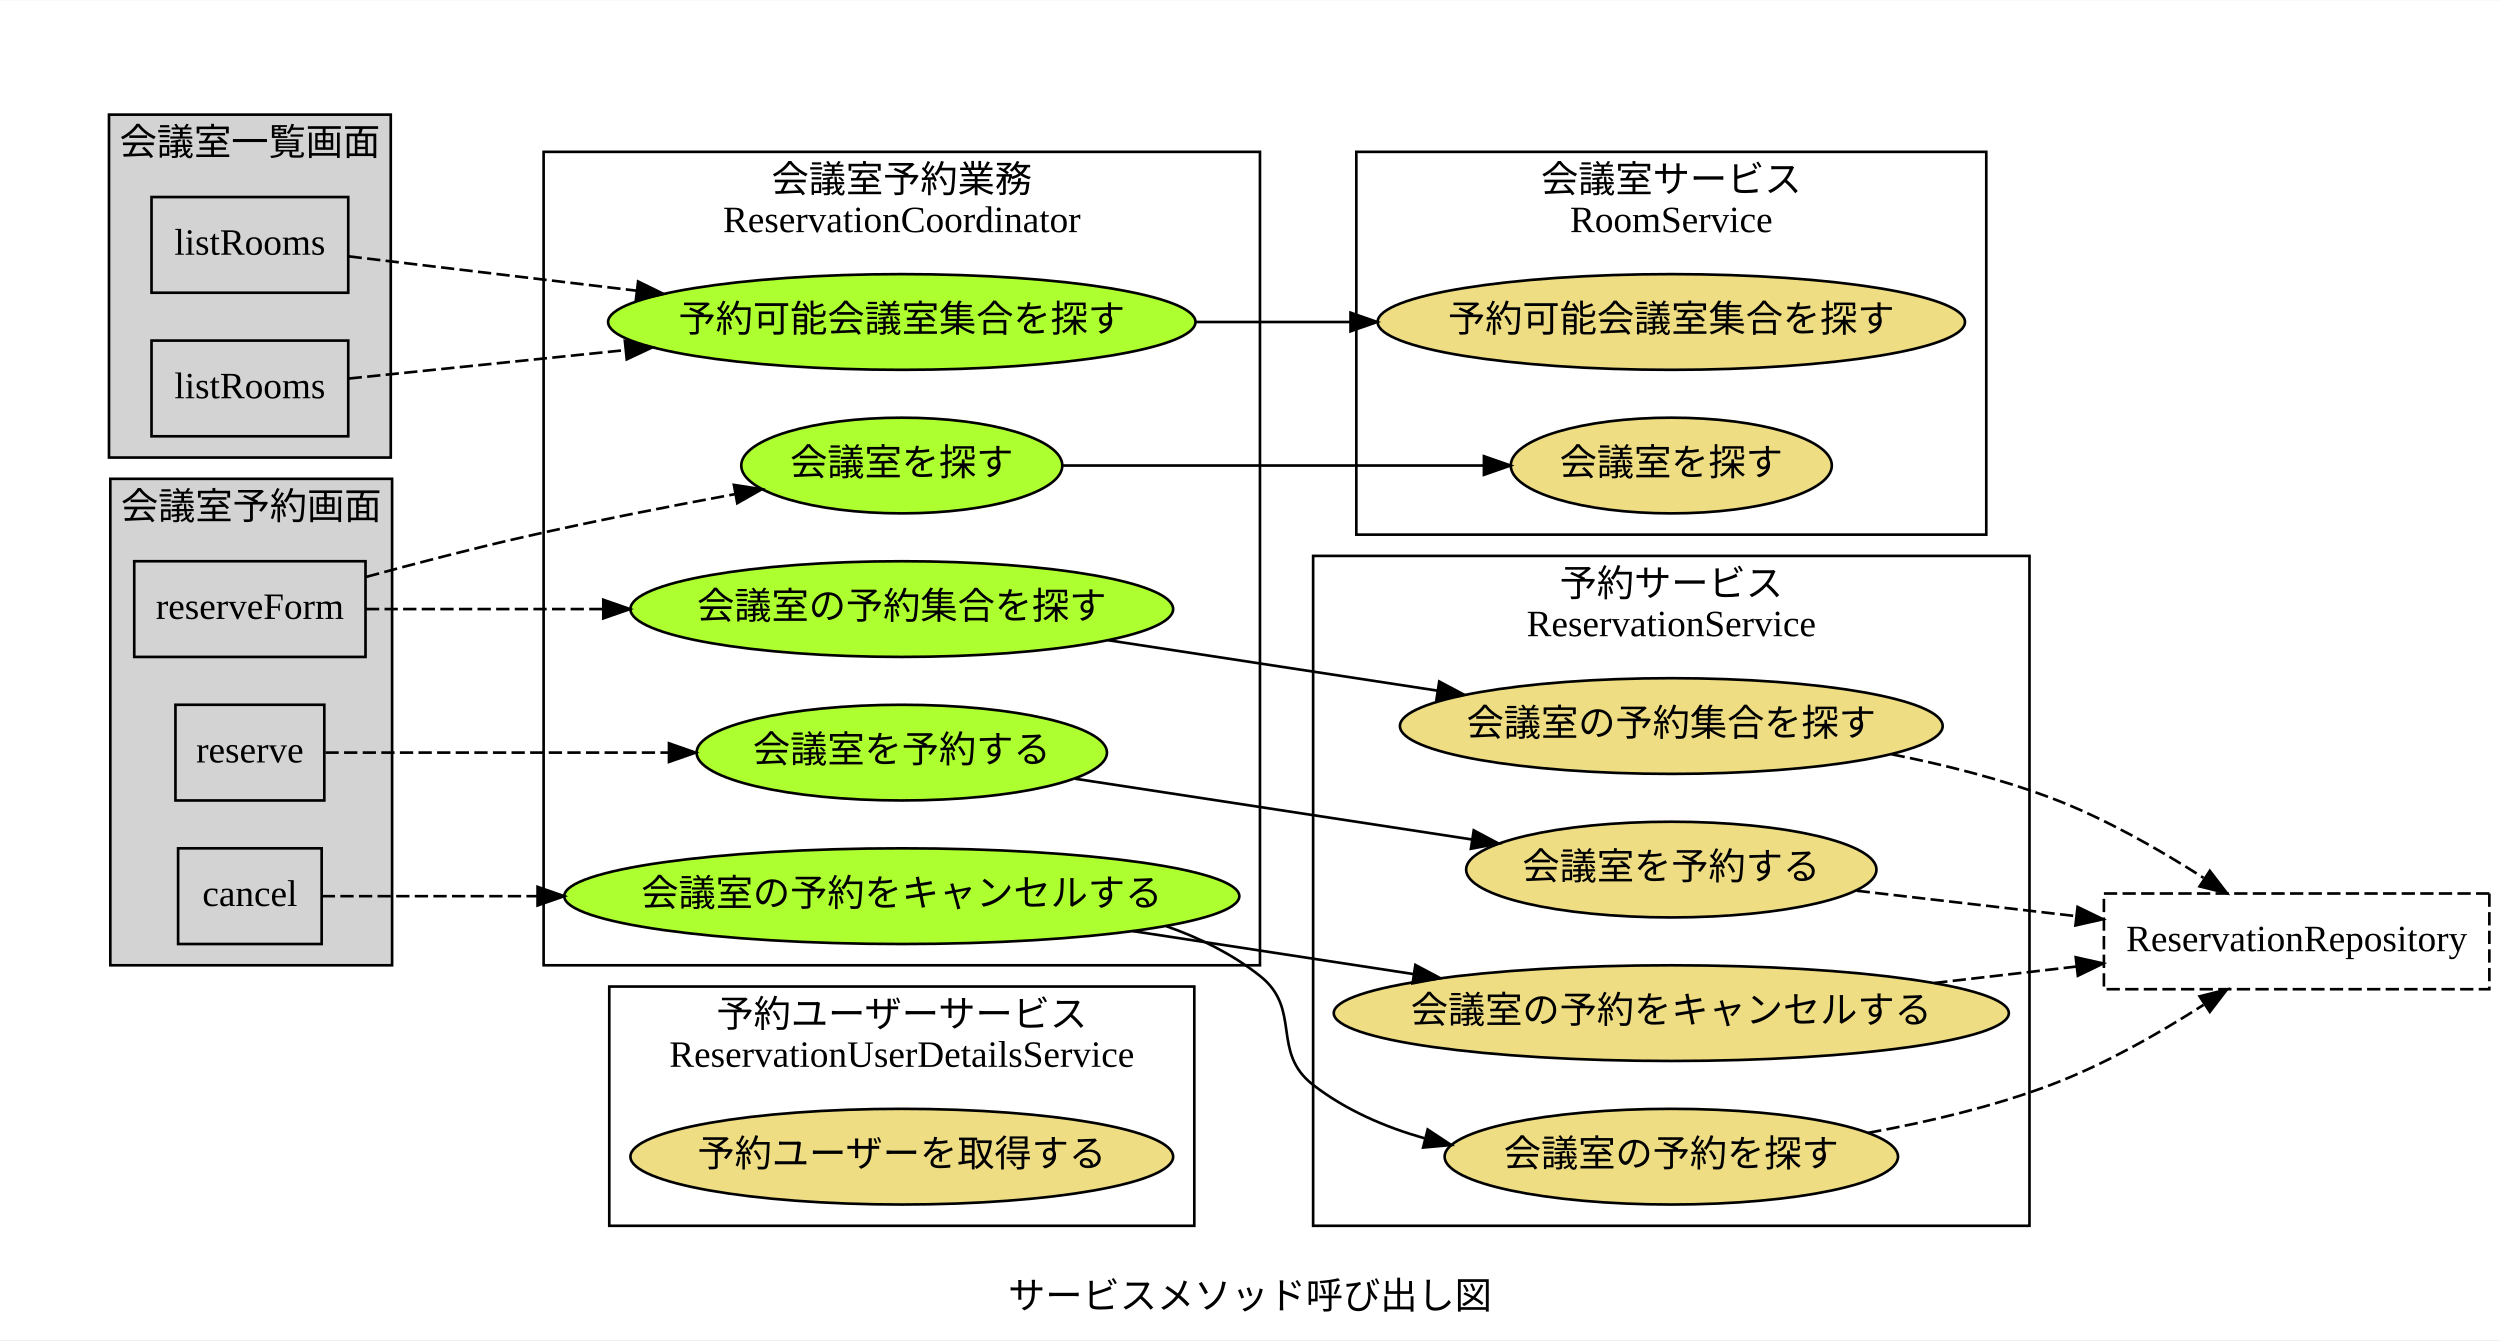
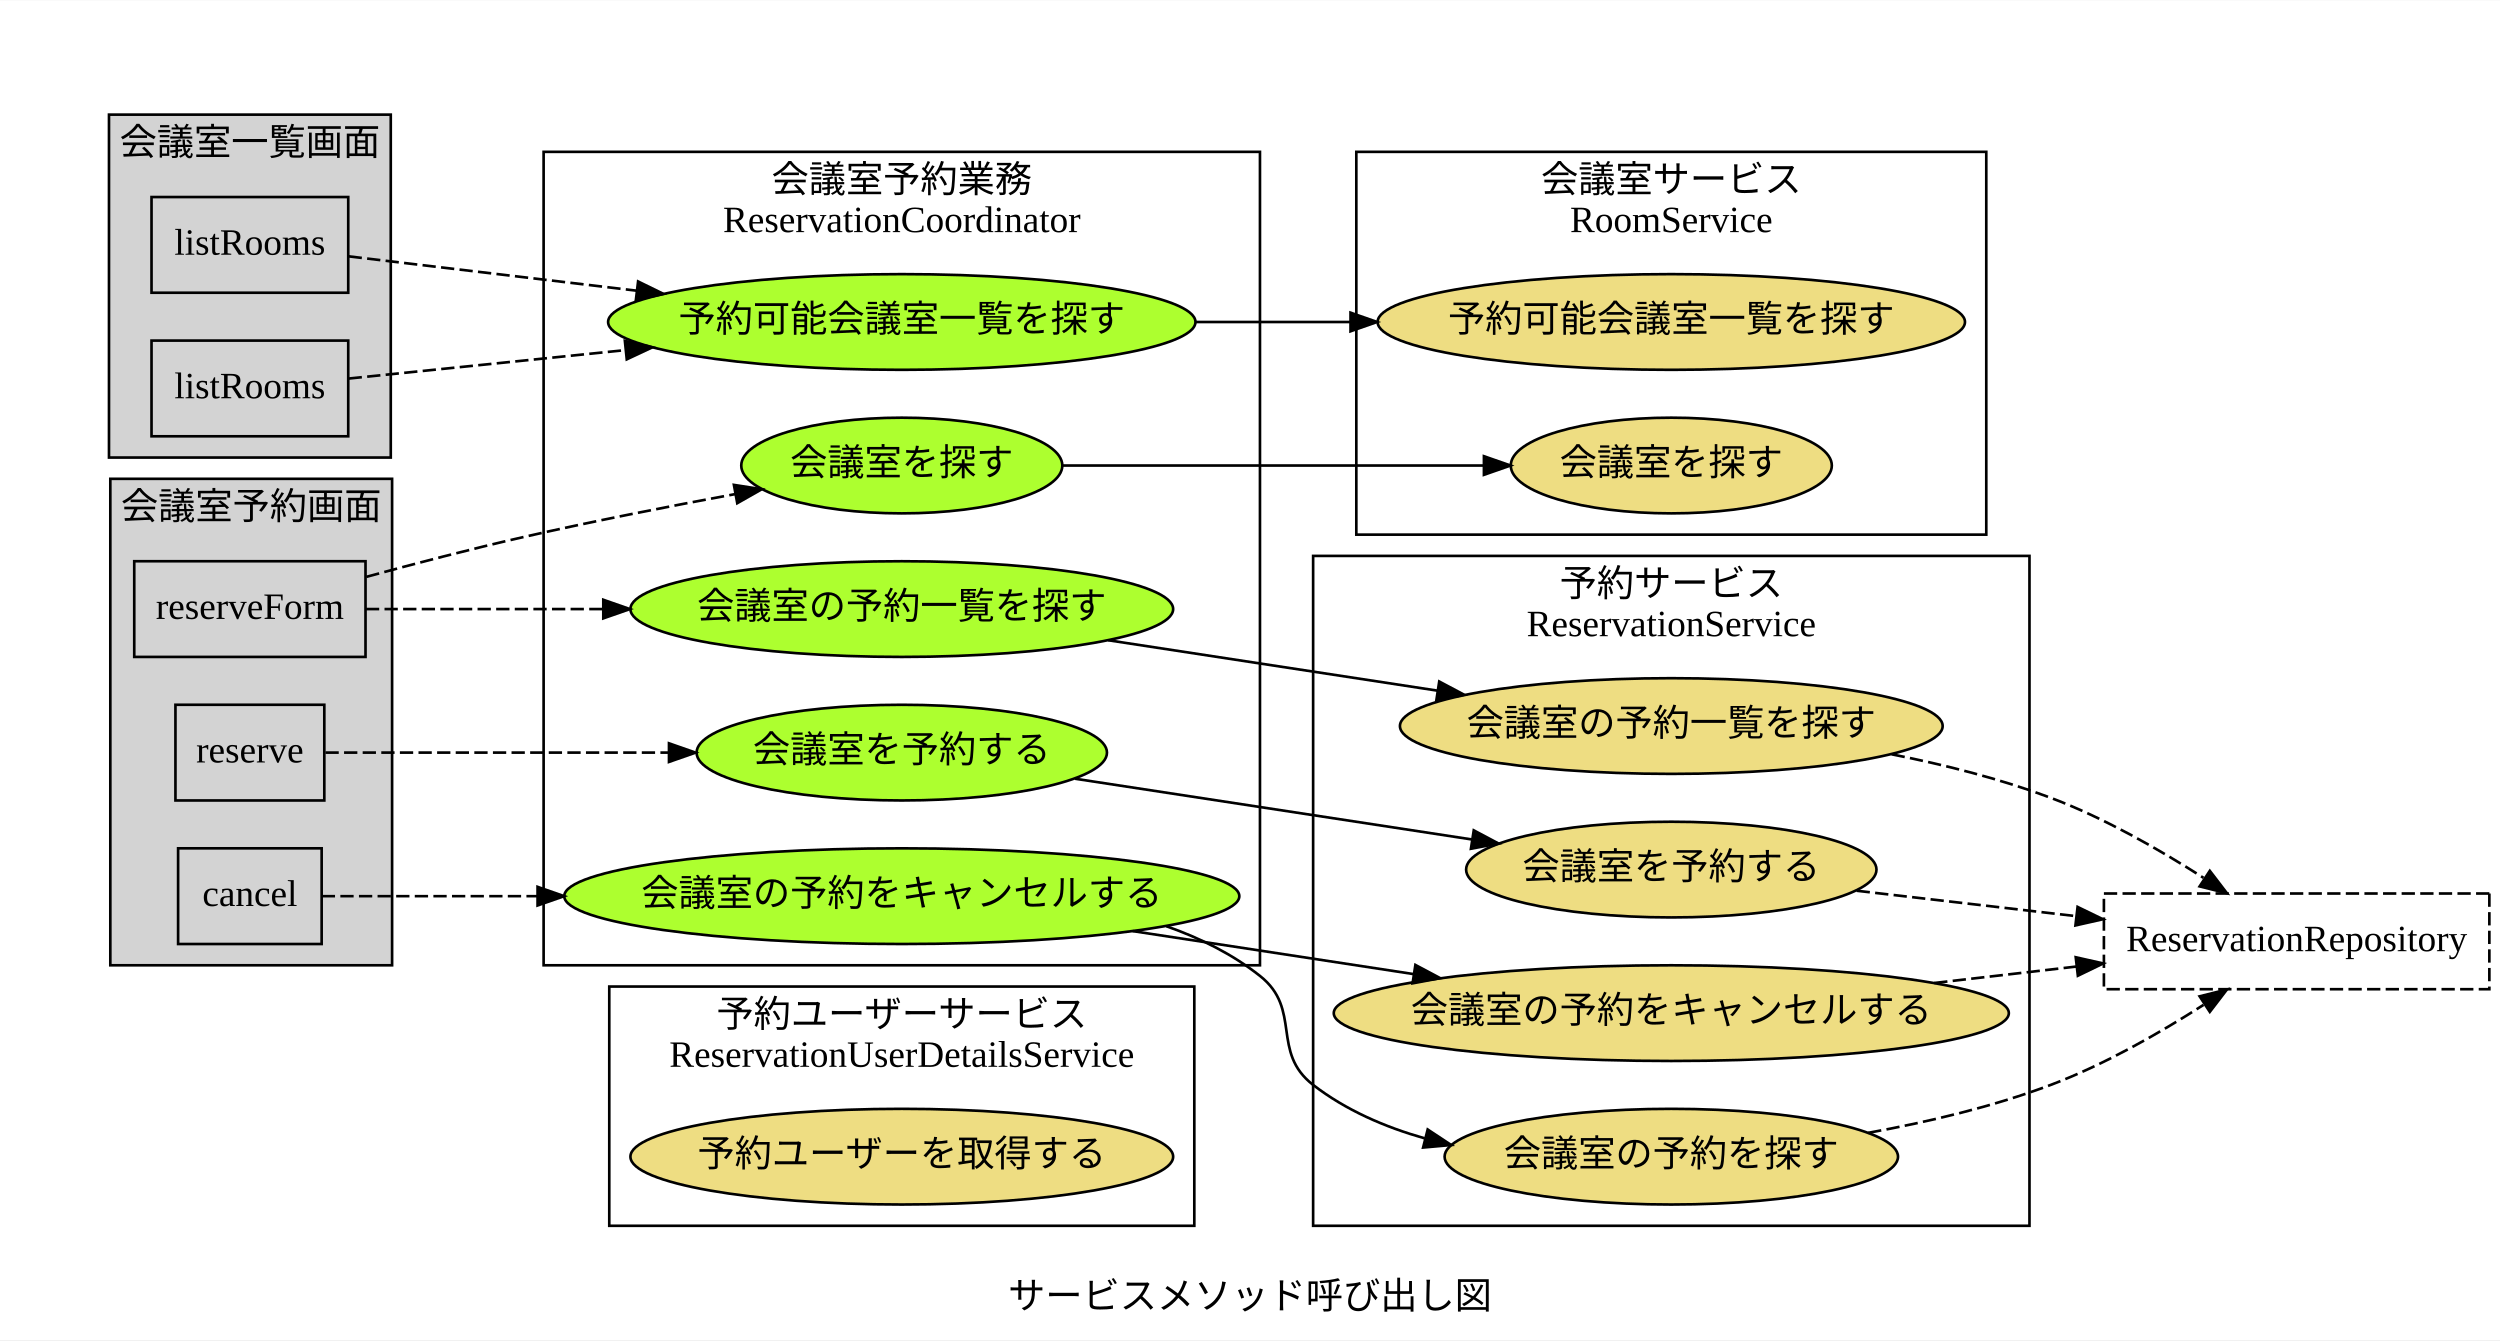
<svg xmlns="http://www.w3.org/2000/svg" xmlns:xlink="http://www.w3.org/1999/xlink" width="940px" height="504px" viewBox="0.00 0.00 940.46 504.00">
  <g id="graph0" class="graph" transform="scale(1.0 1.0) rotate(0) translate(4 500)">
    <polygon fill="white" stroke="none" points="-4,4 -4,-500 936.455,-500 936.455,4 -4,4" />
    <text text-anchor="middle" x="466.228" y="-7.8" font-family="Times New Roman,serif" font-size="14.00">
            サービスメソッド呼び出し図
        </text>
    <g id="clust1" class="cluster">
            </g>
    <g id="clust2" class="cluster">
      <polygon fill="none" stroke="black" points="489.978,-39 489.978,-291 759.455,-291 759.455,-39 489.978,-39" />
      <text text-anchor="middle" x="624.716" y="-275.8" font-family="Times New Roman,serif" font-size="14.00">
                予約サービス
            </text>
      <text text-anchor="middle" x="624.716" y="-260.8" font-family="Times New Roman,serif" font-size="14.00">
                ReservationService
            </text>
    </g>
    <g id="clust3" class="cluster">
      <polygon fill="none" stroke="black" points="200.5,-137 200.5,-443 469.978,-443 469.978,-137 200.5,-137" />
      <text text-anchor="middle" x="335.239" y="-427.8" font-family="Times New Roman,serif" font-size="14.00">
                会議室予約業務
            </text>
      <text text-anchor="middle" x="335.239" y="-412.8" font-family="Times New Roman,serif" font-size="14.00">
                ReservationCoordinator
            </text>
    </g>
    <g id="clust4" class="cluster">
      <polygon fill="none" stroke="black" points="506.226,-299 506.226,-443 743.206,-443 743.206,-299 506.226,-299" />
      <text text-anchor="middle" x="624.716" y="-427.8" font-family="Times New Roman,serif" font-size="14.00">
                会議室サービス
            </text>
      <text text-anchor="middle" x="624.716" y="-412.8" font-family="Times New Roman,serif" font-size="14.00">
                RoomService
            </text>
    </g>
    <g id="clust5" class="cluster">
      <polygon fill="none" stroke="black" points="225.198,-39 225.198,-129 445.28,-129 445.28,-39 225.198,-39" />
      <text text-anchor="middle" x="335.239" y="-113.8" font-family="Times New Roman,serif" font-size="14.00">
                予約ユーザーサービス
            </text>
      <text text-anchor="middle" x="335.239" y="-98.8" font-family="Times New Roman,serif" font-size="14.00">
                ReservationUserDetailsService
            </text>
    </g>
    <g id="clust6" class="cluster">
            </g>
    <g id="clust7" class="cluster">
      <polygon fill="lightgrey" stroke="black" points="37.5,-137 37.5,-320 143.5,-320 143.5,-137 37.5,-137" />
      <text text-anchor="middle" x="90.5" y="-304.8" font-family="Times New Roman,serif" font-size="14.00">
                会議室予約画面
            </text>
    </g>
    <g id="clust8" class="cluster">
      <polygon fill="lightgrey" stroke="black" points="37,-328 37,-457 143,-457 143,-328 37,-328" />
      <text text-anchor="middle" x="90" y="-441.8" font-family="Times New Roman,serif" font-size="14.00">会議室一覧画面
            </text>
    </g>
    <g id="node1" class="node">
      <g id="a_node1">
        <a xlink:href="https://github.com/system-sekkei/library/tree/master/src/main/java/mrs/application/coordinator/reservation/ReservationCoordinator.java" xlink:title="ReservationCoordinator.cancelReservedMeetingRoom(ReservationId)">
          <ellipse fill="greenyellow" stroke="black" cx="335.239" cy="-163" rx="126.978" ry="18" />
          <text text-anchor="middle" x="335.239" y="-159.3" font-family="Times New Roman,serif" font-size="14.00">会議室の予約をキャンセルする
                    </text>
        </a>
      </g>
    </g>
    <g id="node2" class="node">
      <g id="a_node2">
        <a xlink:href="https://github.com/system-sekkei/library/tree/master/src/main/java/mrs/application/service/reservation/ReservationService.java" xlink:title="ReservationService.cancel(Reservation)">
          <ellipse fill="#eedd82" stroke="black" cx="624.716" cy="-119" rx="126.978" ry="18" />
          <text text-anchor="middle" x="624.716" y="-115.3" font-family="Times New Roman,serif" font-size="14.00">会議室の予約をキャンセルする
                    </text>
        </a>
      </g>
    </g>
    <g id="edge1" class="edge">
      <path fill="none" stroke="black" d="M422.102,-149.858C455.381,-144.765 493.629,-138.911 527.806,-133.68" />
      <polygon fill="black" stroke="black" points="528.444,-137.123 537.799,-132.15 527.385,-130.203 528.444,-137.123" />
    </g>
    <g id="node3" class="node">
      <g id="a_node3">
        <a xlink:href="https://github.com/system-sekkei/library/tree/master/src/main/java/mrs/application/service/reservation/ReservationService.java" xlink:title="ReservationService.findOne(ReservationId)">
          <ellipse fill="#eedd82" stroke="black" cx="624.716" cy="-65" rx="85.285" ry="18" />
          <text text-anchor="middle" x="624.716" y="-61.3" font-family="Times New Roman,serif" font-size="14.00">会議室の予約を探す
                    </text>
        </a>
      </g>
    </g>
    <g id="edge2" class="edge">
      <path fill="none" stroke="black" d="M434.778,-151.688C447.462,-147.237 459.616,-141.189 469.978,-133 485.884,-120.429 473.937,-104.4 489.978,-92 502.199,-82.552 516.873,-76.166 531.956,-71.894" />
      <polygon fill="black" stroke="black" points="533.067,-75.224 541.906,-69.382 531.353,-68.437 533.067,-75.224" />
    </g>
    <g id="node18" class="node">
      <polygon fill="none" stroke="black" stroke-dasharray="5,2" points="932.455,-164 787.455,-164 787.455,-128 932.455,-128 932.455,-164" />
      <text text-anchor="middle" x="859.955" y="-142.3" font-family="Times New Roman,serif" font-size="14.00">
                ReservationRepository
            </text>
    </g>
    <g id="edge13" class="edge">
      <path fill="none" stroke="black" stroke-dasharray="5,2" d="M723.617,-130.333C741.437,-132.396 759.856,-134.528 777.15,-136.53" />
      <polygon fill="black" stroke="black" points="776.854,-140.019 787.19,-137.692 777.659,-133.066 776.854,-140.019" />
    </g>
    <g id="edge14" class="edge">
      <path fill="none" stroke="black" stroke-dasharray="5,2" d="M698.782,-73.965C721.257,-78.029 745.775,-83.822 767.455,-92 787.55,-99.58 808.295,-111.436 824.94,-122.11" />
      <polygon fill="black" stroke="black" points="823.456,-125.322 833.736,-127.884 827.297,-119.47 823.456,-125.322" />
    </g>
    <g id="node4" class="node">
      <g id="a_node4">
        <a xlink:href="https://github.com/system-sekkei/library/tree/master/src/main/java/mrs/application/coordinator/reservation/ReservationCoordinator.java" xlink:title="ReservationCoordinator.searchReservations(ReservableRoomId)">
          <ellipse fill="greenyellow" stroke="black" cx="335.239" cy="-271" rx="102.082" ry="18" />
-           <text text-anchor="middle" x="335.239" y="-267.3" font-family="Times New Roman,serif" font-size="14.00">会議室の予約集合を探す
+           <text text-anchor="middle" x="335.239" y="-267.3" font-family="Times New Roman,serif" font-size="14.00">会議室の予約一覧を探す
                    </text>
        </a>
      </g>
    </g>
    <g id="node5" class="node">
      <g id="a_node5">
        <a xlink:href="https://github.com/system-sekkei/library/tree/master/src/main/java/mrs/application/service/reservation/ReservationService.java" xlink:title="ReservationService.findReservations(ReservableRoomId)">
          <ellipse fill="#eedd82" stroke="black" cx="624.716" cy="-227" rx="102.082" ry="18" />
-           <text text-anchor="middle" x="624.716" y="-223.3" font-family="Times New Roman,serif" font-size="14.00">会議室の予約集合を探す
+           <text text-anchor="middle" x="624.716" y="-223.3" font-family="Times New Roman,serif" font-size="14.00">会議室の予約一覧を探す
                    </text>
        </a>
      </g>
    </g>
    <g id="edge3" class="edge">
      <path fill="none" stroke="black" d="M412.9,-259.267C450.999,-253.435 497.204,-246.363 536.636,-240.328" />
      <polygon fill="black" stroke="black" points="537.414,-243.75 546.77,-238.777 536.355,-236.83 537.414,-243.75" />
    </g>
    <g id="edge15" class="edge">
      <path fill="none" stroke="black" stroke-dasharray="5,2" d="M707.622,-216.364C727.571,-212.428 748.587,-207.117 767.455,-200 787.55,-192.42 808.295,-180.564 824.94,-169.89" />
      <polygon fill="black" stroke="black" points="827.297,-172.53 833.736,-164.116 823.456,-166.678 827.297,-172.53" />
    </g>
    <g id="node6" class="node">
      <g id="a_node6">
        <a xlink:href="https://github.com/system-sekkei/library/tree/master/src/main/java/mrs/application/coordinator/reservation/ReservationCoordinator.java" xlink:title="ReservationCoordinator.reserveMeetingRoom(ReservedTime, ReservableRoom, ReservationUserDetails)">
          <ellipse fill="greenyellow" stroke="black" cx="335.239" cy="-217" rx="77.187" ry="18" />
          <text text-anchor="middle" x="335.239" y="-213.3" font-family="Times New Roman,serif" font-size="14.00">会議室を予約する
                    </text>
        </a>
      </g>
    </g>
    <g id="node7" class="node">
      <g id="a_node7">
        <a xlink:href="https://github.com/system-sekkei/library/tree/master/src/main/java/mrs/application/service/reservation/ReservationService.java" xlink:title="ReservationService.reserve(Reservation)">
          <ellipse fill="#eedd82" stroke="black" cx="624.716" cy="-173" rx="77.187" ry="18" />
          <text text-anchor="middle" x="624.716" y="-169.3" font-family="Times New Roman,serif" font-size="14.00">会議室を予約する
                    </text>
        </a>
      </g>
    </g>
    <g id="edge4" class="edge">
      <path fill="none" stroke="black" d="M400.397,-207.18C444.643,-200.408 503.58,-191.387 549.797,-184.314" />
      <polygon fill="black" stroke="black" points="550.399,-187.762 559.755,-182.79 549.34,-180.843 550.399,-187.762" />
    </g>
    <g id="edge16" class="edge">
      <path fill="none" stroke="black" stroke-dasharray="5,2" d="M694.434,-165.045C720.29,-162.052 749.949,-158.619 776.899,-155.499" />
      <polygon fill="black" stroke="black" points="777.551,-158.947 787.082,-154.32 776.746,-151.993 777.551,-158.947" />
    </g>
    <g id="node8" class="node">
      <g id="a_node8">
        <a xlink:href="https://github.com/system-sekkei/library/tree/master/src/main/java/mrs/application/coordinator/reservation/ReservationCoordinator.java" xlink:title="ReservationCoordinator.searchMeetingRoom(RoomId)">
          <ellipse fill="greenyellow" stroke="black" cx="335.239" cy="-325" rx="60.389" ry="18" />
          <text text-anchor="middle" x="335.239" y="-321.3" font-family="Times New Roman,serif" font-size="14.00">会議室を探す
                    </text>
        </a>
      </g>
    </g>
    <g id="node9" class="node">
      <g id="a_node9">
        <a xlink:href="https://github.com/system-sekkei/library/tree/master/src/main/java/mrs/application/service/room/RoomService.java" xlink:title="RoomService.findMeetingRoom(RoomId)">
          <ellipse fill="#eedd82" stroke="black" cx="624.716" cy="-325" rx="60.389" ry="18" />
          <text text-anchor="middle" x="624.716" y="-321.3" font-family="Times New Roman,serif" font-size="14.00">会議室を探す
                    </text>
        </a>
      </g>
    </g>
    <g id="edge5" class="edge">
      <path fill="none" stroke="black" d="M395.804,-325C441.866,-325 505.734,-325 554.144,-325" />
      <polygon fill="black" stroke="black" points="554.227,-328.5 564.227,-325 554.227,-321.5 554.227,-328.5" />
    </g>
    <g id="node10" class="node">
      <g id="a_node10">
        <a xlink:href="https://github.com/system-sekkei/library/tree/master/src/main/java/mrs/application/coordinator/reservation/ReservationCoordinator.java" xlink:title="ReservationCoordinator.searchReservableRooms(ReservedDate)">
          <ellipse fill="greenyellow" stroke="black" cx="335.239" cy="-379" rx="110.48" ry="18" />
-           <text text-anchor="middle" x="335.239" y="-375.3" font-family="Times New Roman,serif" font-size="14.00">予約可能会議室集合を探す
+           <text text-anchor="middle" x="335.239" y="-375.3" font-family="Times New Roman,serif" font-size="14.00">予約可能会議室一覧を探す
                    </text>
        </a>
      </g>
    </g>
    <g id="node11" class="node">
      <g id="a_node11">
        <a xlink:href="https://github.com/system-sekkei/library/tree/master/src/main/java/mrs/application/service/room/RoomService.java" xlink:title="RoomService.findReservableRooms(ReservedDate)">
          <ellipse fill="#eedd82" stroke="black" cx="624.716" cy="-379" rx="110.48" ry="18" />
-           <text text-anchor="middle" x="624.716" y="-375.3" font-family="Times New Roman,serif" font-size="14.00">予約可能会議室集合を探す
+           <text text-anchor="middle" x="624.716" y="-375.3" font-family="Times New Roman,serif" font-size="14.00">予約可能会議室一覧を探す
                    </text>
        </a>
      </g>
    </g>
    <g id="edge6" class="edge">
      <path fill="none" stroke="black" d="M445.742,-379C464.794,-379 484.698,-379 504.006,-379" />
      <polygon fill="black" stroke="black" points="504.042,-382.5 514.042,-379 504.042,-375.5 504.042,-382.5" />
    </g>
    <g id="node12" class="node">
      <g id="a_node12">
        <a xlink:href="https://github.com/system-sekkei/library/tree/master/src/main/java/mrs/application/service/user/ReservationUserDetailsService.java" xlink:title="ReservationUserDetailsService.loadUserByUsername(String)">
          <ellipse fill="#eedd82" stroke="black" cx="335.239" cy="-65" rx="102.082" ry="18" />
          <text text-anchor="middle" x="335.239" y="-61.3" font-family="Times New Roman,serif" font-size="14.00">予約ユーザーを取得する
                    </text>
        </a>
      </g>
    </g>
    <g id="node13" class="node">
+       <polygon fill="lightgray" stroke="black" points="117,-181 63,-181 63,-145 117,-145 117,-181" />
+       <text text-anchor="middle" x="90" y="-159.3" font-family="Times New Roman,serif" font-size="14.00">cancel
+             </text>
+     </g>
+     <g id="edge7" class="edge">
+       <path fill="none" stroke="black" stroke-dasharray="5,2" d="M117.031,-163C137.268,-163 167.046,-163 198.104,-163" />
+       <polygon fill="black" stroke="black" points="198.222,-166.5 208.222,-163 198.222,-159.5 198.222,-166.5" />
+     </g>
+     <g id="node14" class="node">
      <polygon fill="lightgray" stroke="black" points="133.5,-289 46.5,-289 46.5,-253 133.5,-253 133.5,-289" />
      <text text-anchor="middle" x="90" y="-267.3" font-family="Times New Roman,serif" font-size="14.00">
                reserveForm
            </text>
    </g>
    <g id="edge12" class="edge">
      <path fill="none" stroke="black" stroke-dasharray="5,2" d="M133.647,-271C158.482,-271 191.057,-271 222.713,-271" />
      <polygon fill="black" stroke="black" points="222.948,-274.5 232.948,-271 222.948,-267.5 222.948,-274.5" />
    </g>
    <g id="edge9" class="edge">
      <path fill="none" stroke="black" stroke-dasharray="5,2" d="M133.798,-283.114C151.844,-288.032 173.122,-293.583 192.5,-298 218.581,-303.945 247.566,-309.628 272.495,-314.234" />
      <polygon fill="black" stroke="black" points="272.083,-317.716 282.549,-316.074 273.343,-310.831 272.083,-317.716" />
    </g>
-     <g id="node14" class="node">
+     <g id="node15" class="node">
      <polygon fill="lightgray" stroke="black" points="118,-235 62,-235 62,-199 118,-199 118,-235" />
      <text text-anchor="middle" x="90" y="-213.3" font-family="Times New Roman,serif" font-size="14.00">reserve
            </text>
    </g>
    <g id="edge8" class="edge">
      <path fill="none" stroke="black" stroke-dasharray="5,2" d="M118.43,-217C149.617,-217 202.096,-217 247.493,-217" />
      <polygon fill="black" stroke="black" points="247.66,-220.5 257.66,-217 247.66,-213.5 247.66,-220.5" />
-     </g>
-     <g id="node15" class="node">
-       <polygon fill="lightgray" stroke="black" points="117,-181 63,-181 63,-145 117,-145 117,-181" />
-       <text text-anchor="middle" x="90" y="-159.3" font-family="Times New Roman,serif" font-size="14.00">cancel
-             </text>
-     </g>
-     <g id="edge7" class="edge">
-       <path fill="none" stroke="black" stroke-dasharray="5,2" d="M117.031,-163C137.268,-163 167.046,-163 198.104,-163" />
-       <polygon fill="black" stroke="black" points="198.222,-166.5 208.222,-163 198.222,-159.5 198.222,-166.5" />
    </g>
    <g id="node16" class="node">
      <polygon fill="lightgray" stroke="black" points="127,-372 53,-372 53,-336 127,-336 127,-372" />
      <text text-anchor="middle" x="90" y="-350.3" font-family="Times New Roman,serif" font-size="14.00">
                listRooms
            </text>
    </g>
    <g id="edge10" class="edge">
      <path fill="none" stroke="black" stroke-dasharray="5,2" d="M127.153,-357.716C154.673,-360.544 193.999,-364.586 231.001,-368.389" />
      <polygon fill="black" stroke="black" points="231.059,-371.914 241.365,-369.454 231.775,-364.95 231.059,-371.914" />
    </g>
    <g id="node17" class="node">
      <polygon fill="lightgray" stroke="black" points="127,-426 53,-426 53,-390 127,-390 127,-426" />
      <text text-anchor="middle" x="90" y="-404.3" font-family="Times New Roman,serif" font-size="14.00">
                listRooms
            </text>
    </g>
    <g id="edge11" class="edge">
      <path fill="none" stroke="black" stroke-dasharray="5,2" d="M127.153,-403.69C155.762,-400.279 197.131,-395.347 235.384,-390.786" />
      <polygon fill="black" stroke="black" points="236.038,-394.233 245.553,-389.573 235.209,-387.282 236.038,-394.233" />
    </g>
  </g>
</svg>
